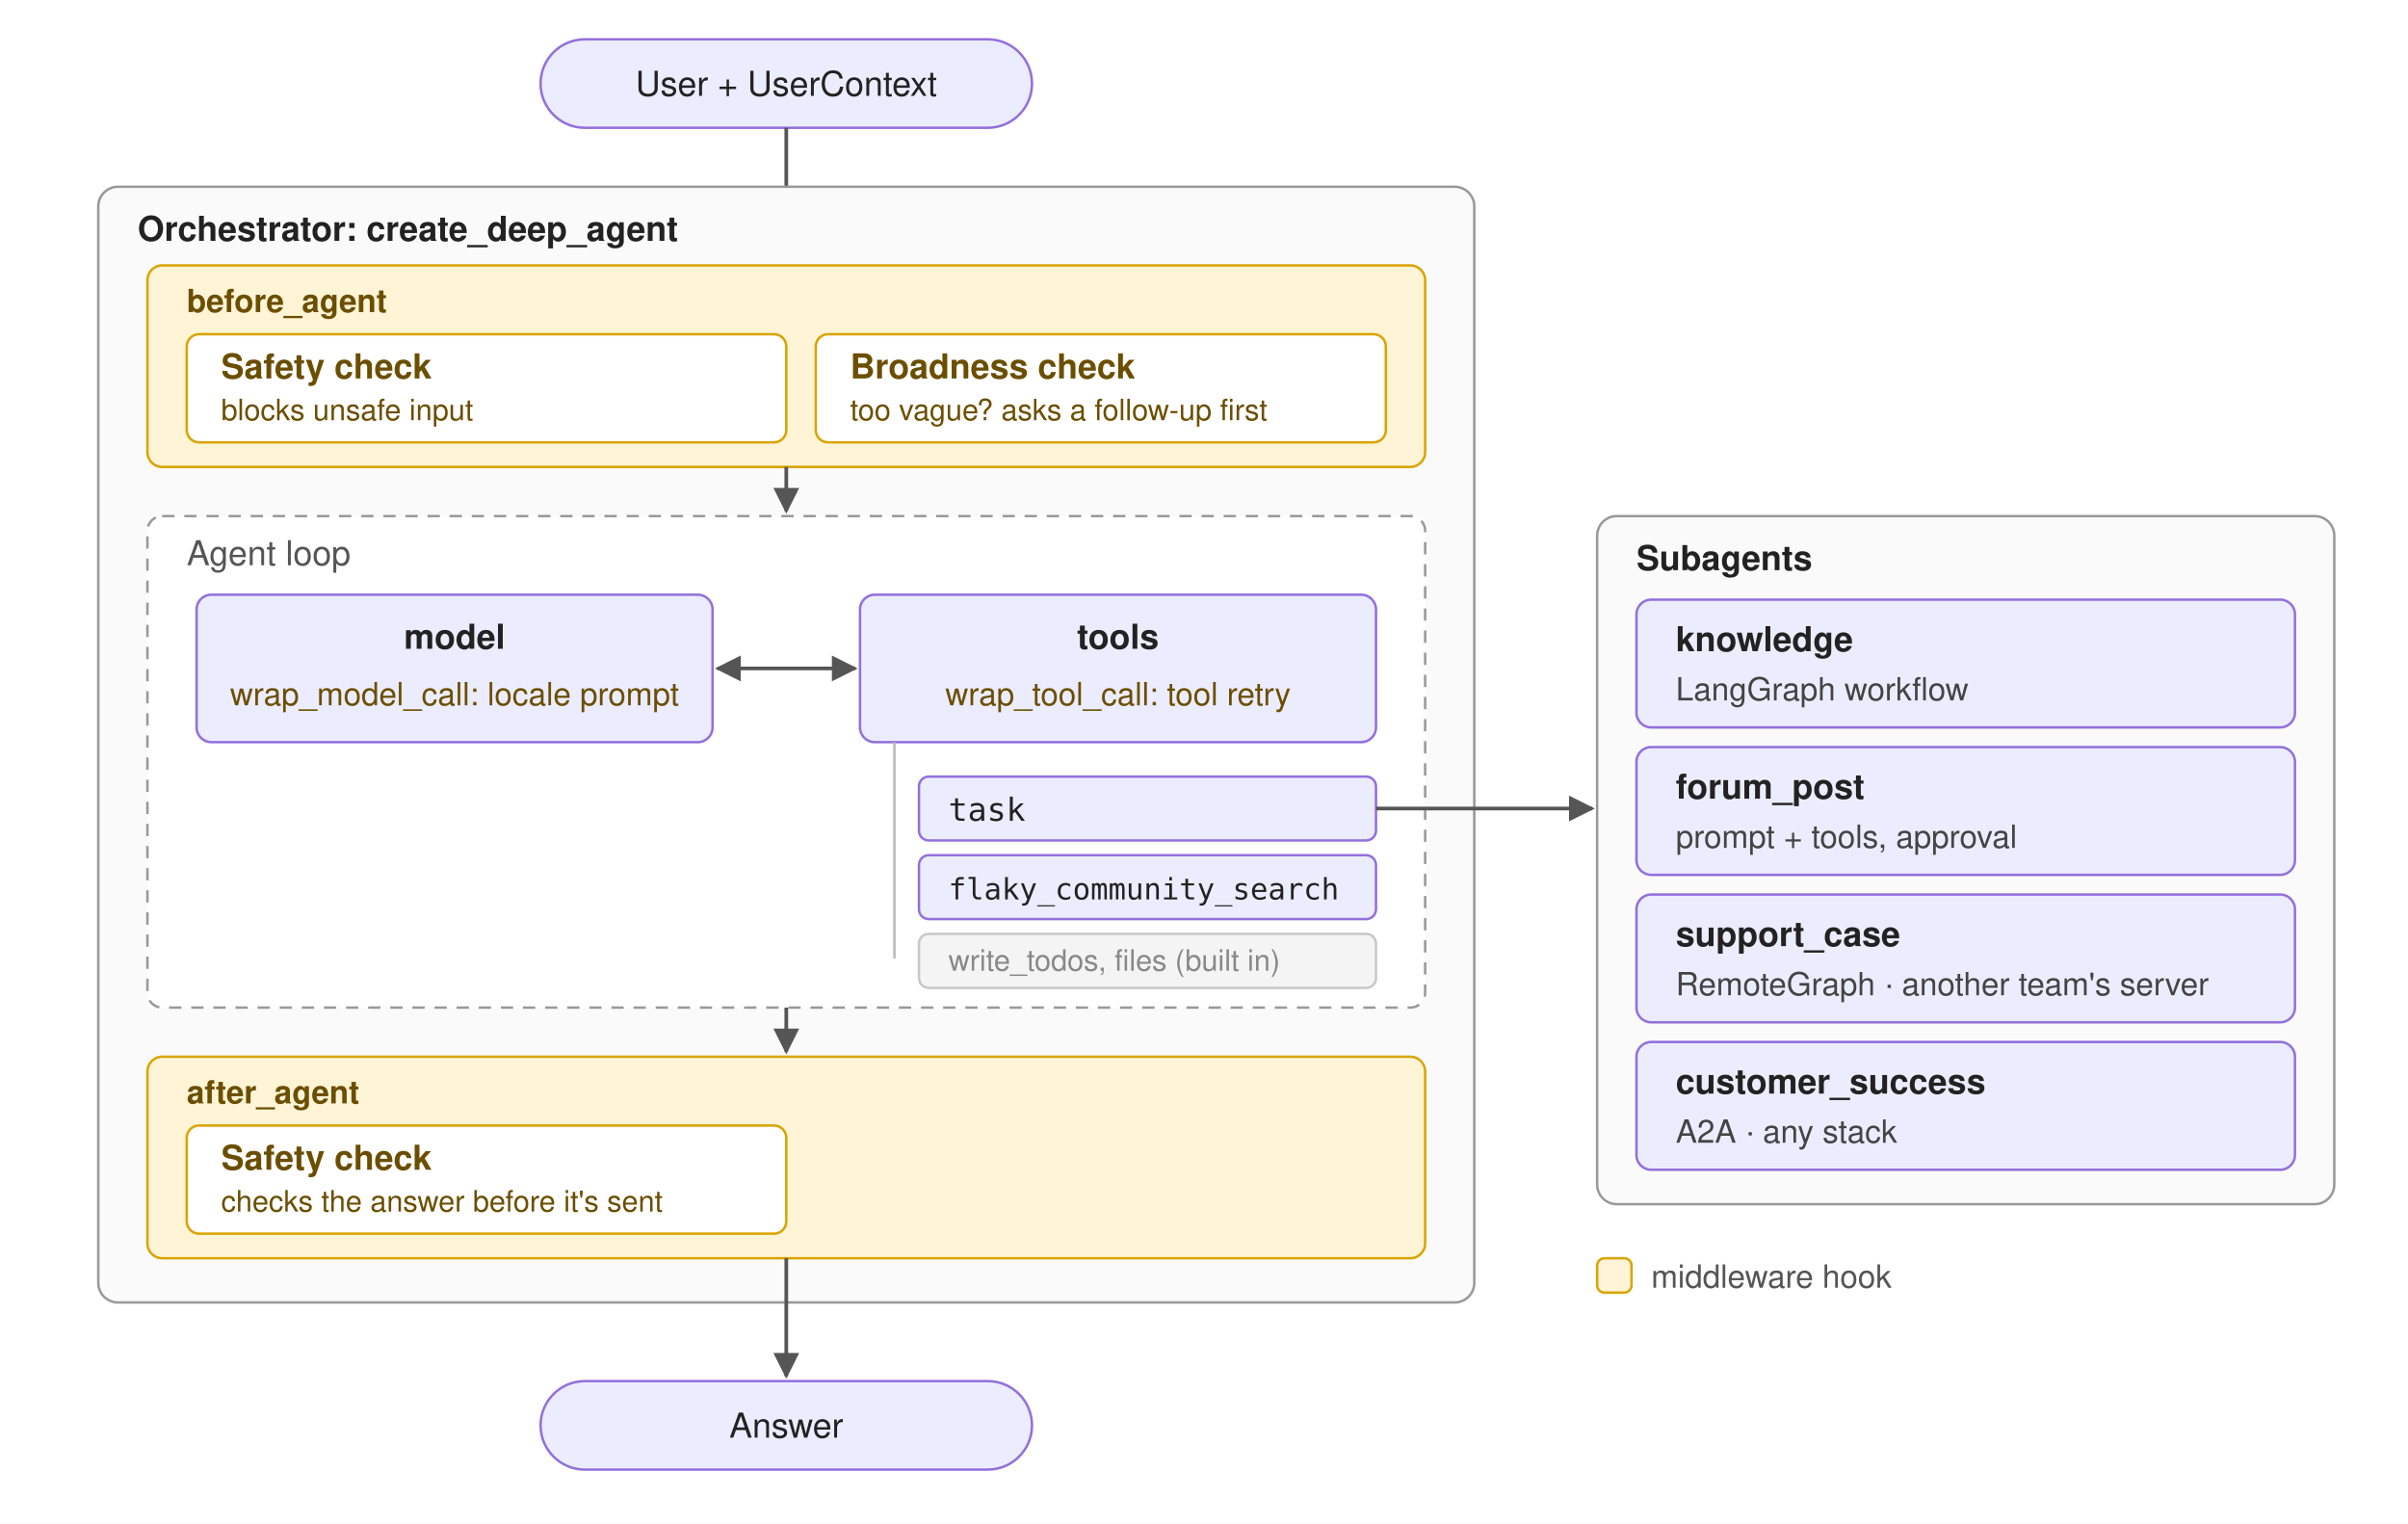
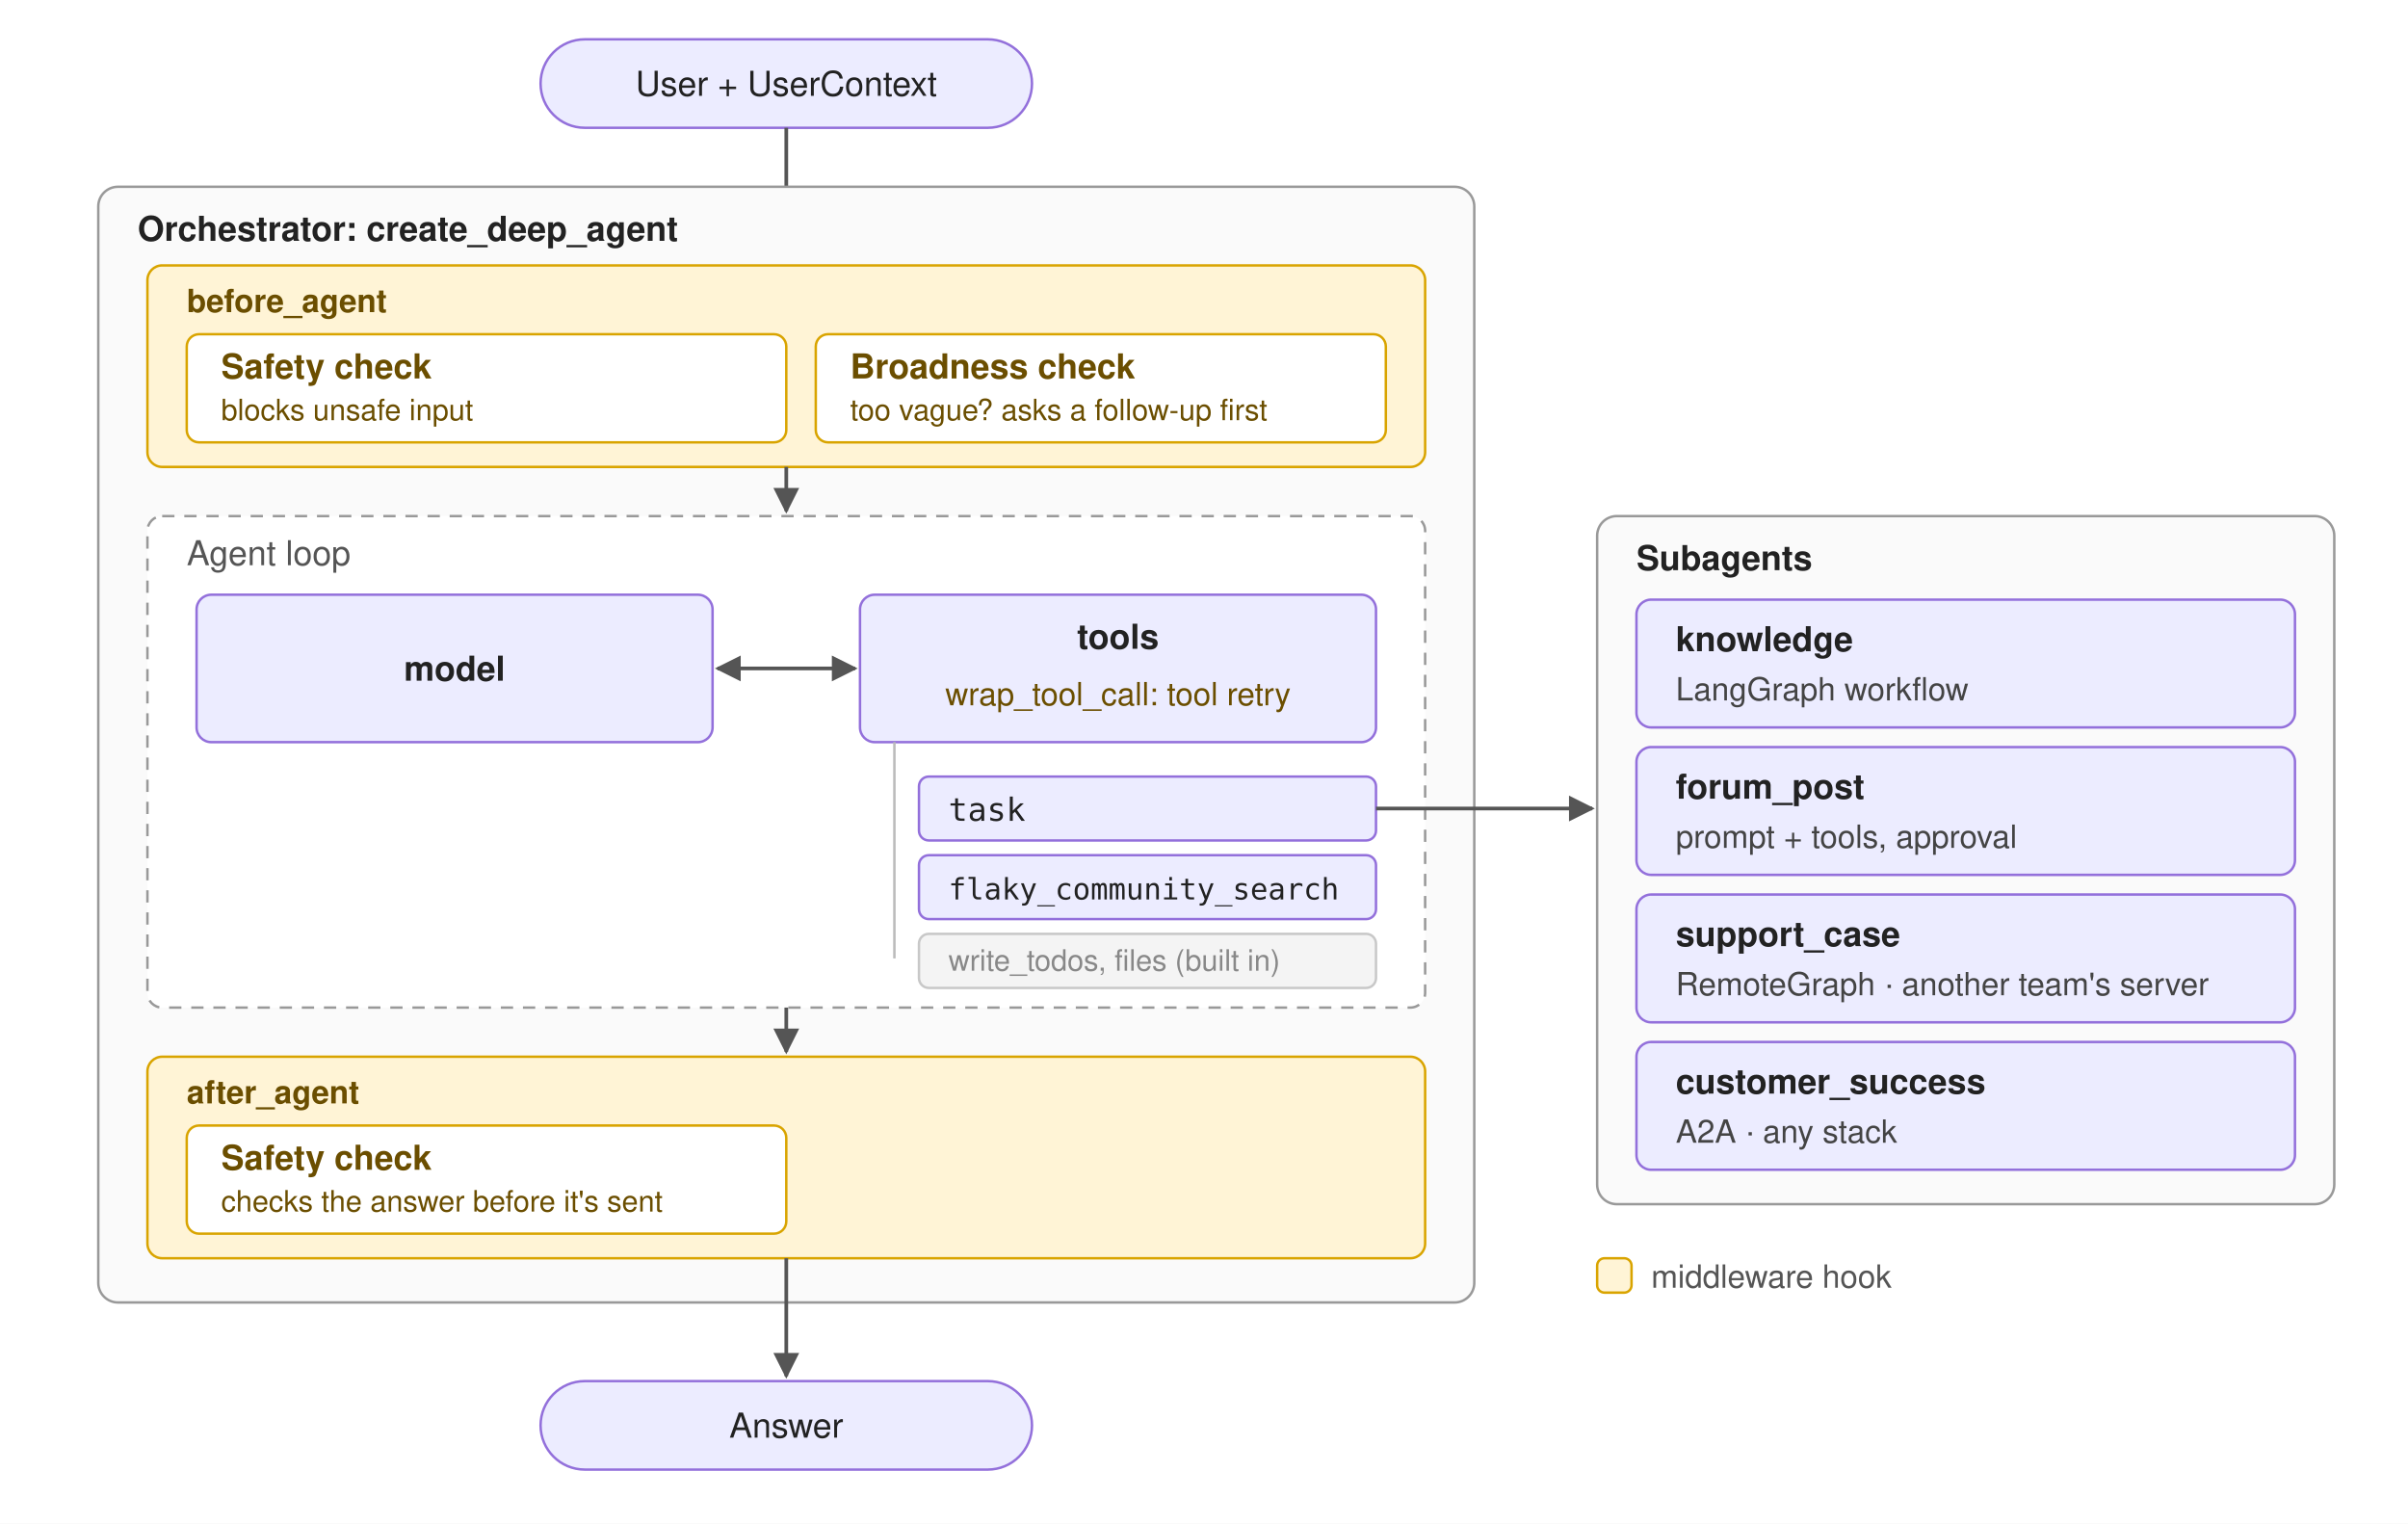
<svg xmlns="http://www.w3.org/2000/svg" viewBox="0 0 980 620" width="980" height="620" font-family="-apple-system, BlinkMacSystemFont, 'Segoe UI', Helvetica, Arial, sans-serif" font-size="14">
  <defs>
    <marker id="arrow" viewBox="0 0 10 10" refX="9" refY="5" markerWidth="7" markerHeight="7" orient="auto-start-reverse">
      <path d="M0,0 L10,5 L0,10 z" fill="#555" />
    </marker>
  </defs>
  <rect width="980" height="620" fill="#ffffff" />
  <rect x="220" y="16" width="200" height="36" rx="18" fill="#ECECFF" stroke="#9370DB" />
  <text x="320" y="39" text-anchor="middle" fill="#222">User + UserContext</text>
  <line x1="320" y1="52" x2="320" y2="106" stroke="#555" stroke-width="1.5" marker-end="url(#arrow)" />
  <rect x="40" y="76" width="560" height="454" rx="8" fill="#FAFAFA" stroke="#999" />
  <text x="56" y="98" font-weight="600" fill="#222">Orchestrator: create_deep_agent</text>
  <rect x="60" y="108" width="520" height="82" rx="6" fill="#FFF4D6" stroke="#D9A400" />
  <text x="76" y="127" font-size="13" font-weight="600" fill="#6B4E00">before_agent</text>
  <rect x="76" y="136" width="244" height="44" rx="5" fill="#FFFFFF" stroke="#D9A400" />
  <text x="90" y="154" font-weight="600" fill="#6B4E00">Safety check</text>
  <text x="90" y="171" font-size="12" fill="#6B4E00">blocks unsafe input</text>
  <rect x="332" y="136" width="232" height="44" rx="5" fill="#FFFFFF" stroke="#D9A400" />
  <text x="346" y="154" font-weight="600" fill="#6B4E00">Broadness check</text>
  <text x="346" y="171" font-size="12" fill="#6B4E00">too vague? asks a follow-up first</text>
  <line x1="320" y1="190" x2="320" y2="208" stroke="#555" stroke-width="1.5" marker-end="url(#arrow)" />
  <rect x="60" y="210" width="520" height="200" rx="6" fill="#FFFFFF" stroke="#999" stroke-dasharray="5 4" />
  <text x="76" y="230" fill="#555">Agent loop</text>
  <rect x="80" y="242" width="210" height="60" rx="6" fill="#ECECFF" stroke="#9370DB" />
-   <text x="185" y="264" text-anchor="middle" font-weight="600" fill="#222">model</text>
-   <text x="185" y="287" text-anchor="middle" font-size="13" fill="#6B4E00">wrap_model_call: locale prompt</text>
+   <text x="185" y="277" text-anchor="middle" font-weight="600" fill="#222">model</text>
  <rect x="350" y="242" width="210" height="60" rx="6" fill="#ECECFF" stroke="#9370DB" />
  <text x="455" y="264" text-anchor="middle" font-weight="600" fill="#222">tools</text>
  <text x="455" y="287" text-anchor="middle" font-size="13" fill="#6B4E00">wrap_tool_call: tool retry</text>
  <line x1="292" y1="272" x2="348" y2="272" stroke="#555" stroke-width="1.5" marker-start="url(#arrow)" marker-end="url(#arrow)" />
  <line x1="364" y1="302" x2="364" y2="390" stroke="#bbb" />
  <rect x="374" y="316" width="186" height="26" rx="4" fill="#ECECFF" stroke="#9370DB" />
  <text x="386" y="334" font-family="ui-monospace, SFMono-Regular, Menlo, monospace" font-size="13" fill="#222">task</text>
  <rect x="374" y="348" width="186" height="26" rx="4" fill="#ECECFF" stroke="#9370DB" />
  <text x="386" y="366" font-family="ui-monospace, SFMono-Regular, Menlo, monospace" font-size="12" fill="#222">flaky_community_search</text>
  <rect x="374" y="380" width="186" height="22" rx="4" fill="#F4F4F4" stroke="#C8C8C8" />
  <text x="386" y="395" font-size="12" fill="#888">write_todos, files (built in)</text>
  <line x1="320" y1="410" x2="320" y2="428" stroke="#555" stroke-width="1.5" marker-end="url(#arrow)" />
  <rect x="60" y="430" width="520" height="82" rx="6" fill="#FFF4D6" stroke="#D9A400" />
  <text x="76" y="449" font-size="13" font-weight="600" fill="#6B4E00">after_agent</text>
  <rect x="76" y="458" width="244" height="44" rx="5" fill="#FFFFFF" stroke="#D9A400" />
  <text x="90" y="476" font-weight="600" fill="#6B4E00">Safety check</text>
  <text x="90" y="493" font-size="12" fill="#6B4E00">checks the answer before it's sent</text>
  <line x1="320" y1="512" x2="320" y2="560" stroke="#555" stroke-width="1.5" marker-end="url(#arrow)" />
  <rect x="220" y="562" width="200" height="36" rx="18" fill="#ECECFF" stroke="#9370DB" />
  <text x="320" y="585" text-anchor="middle" fill="#222">Answer</text>
  <line x1="560" y1="329" x2="648" y2="329" stroke="#555" stroke-width="1.5" marker-end="url(#arrow)" />
  <rect x="650" y="210" width="300" height="280" rx="8" fill="#FAFAFA" stroke="#999" />
  <text x="666" y="232" font-weight="600" fill="#222">Subagents</text>
  <rect x="666" y="244" width="268" height="52" rx="6" fill="#ECECFF" stroke="#9370DB" />
  <text x="682" y="265" font-weight="600" fill="#222">knowledge</text>
  <text x="682" y="285" font-size="13" fill="#444">LangGraph workflow</text>
  <rect x="666" y="304" width="268" height="52" rx="6" fill="#ECECFF" stroke="#9370DB" />
  <text x="682" y="325" font-weight="600" fill="#222">forum_post</text>
  <text x="682" y="345" font-size="13" fill="#444">prompt + tools, approval</text>
  <rect x="666" y="364" width="268" height="52" rx="6" fill="#ECECFF" stroke="#9370DB" />
  <text x="682" y="385" font-weight="600" fill="#222">support_case</text>
  <text x="682" y="405" font-size="13" fill="#444">RemoteGraph · another team's server</text>
  <rect x="666" y="424" width="268" height="52" rx="6" fill="#ECECFF" stroke="#9370DB" />
  <text x="682" y="445" font-weight="600" fill="#222">customer_success</text>
  <text x="682" y="465" font-size="13" fill="#444">A2A · any stack</text>
  <rect x="650" y="512" width="14" height="14" rx="3" fill="#FFF4D6" stroke="#D9A400" />
  <text x="672" y="524" font-size="13" fill="#555">middleware hook</text>
</svg>
